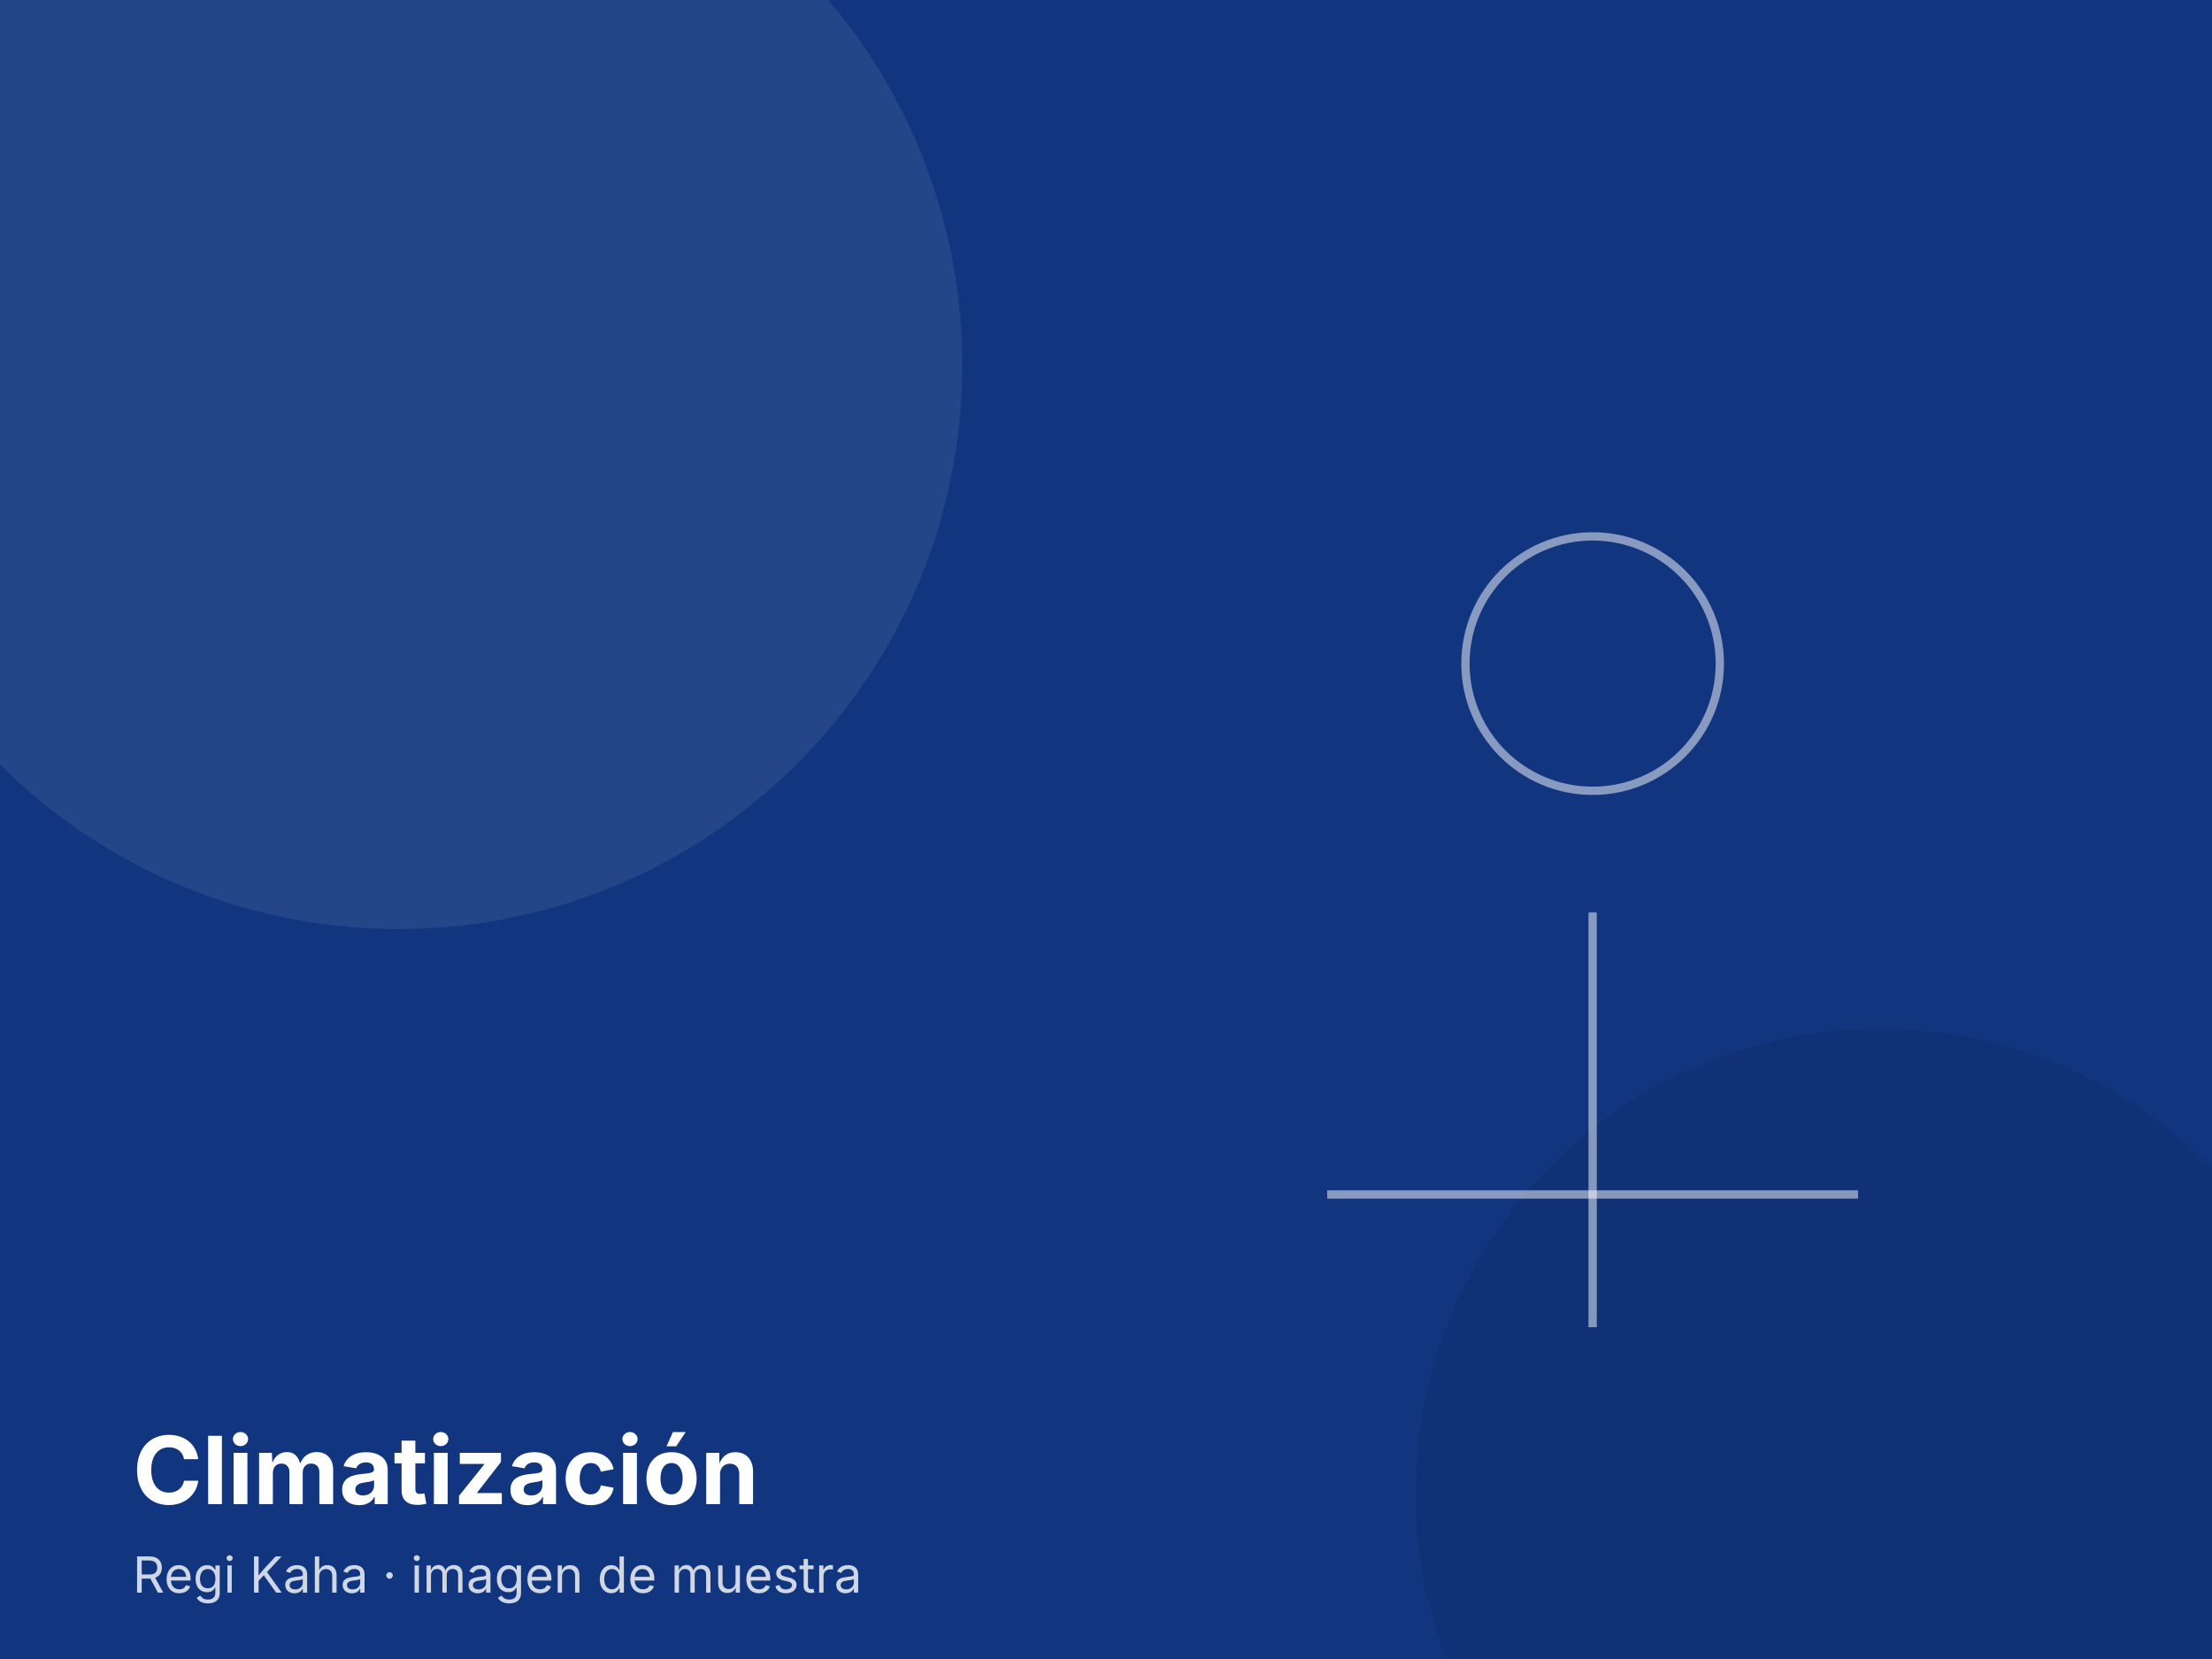
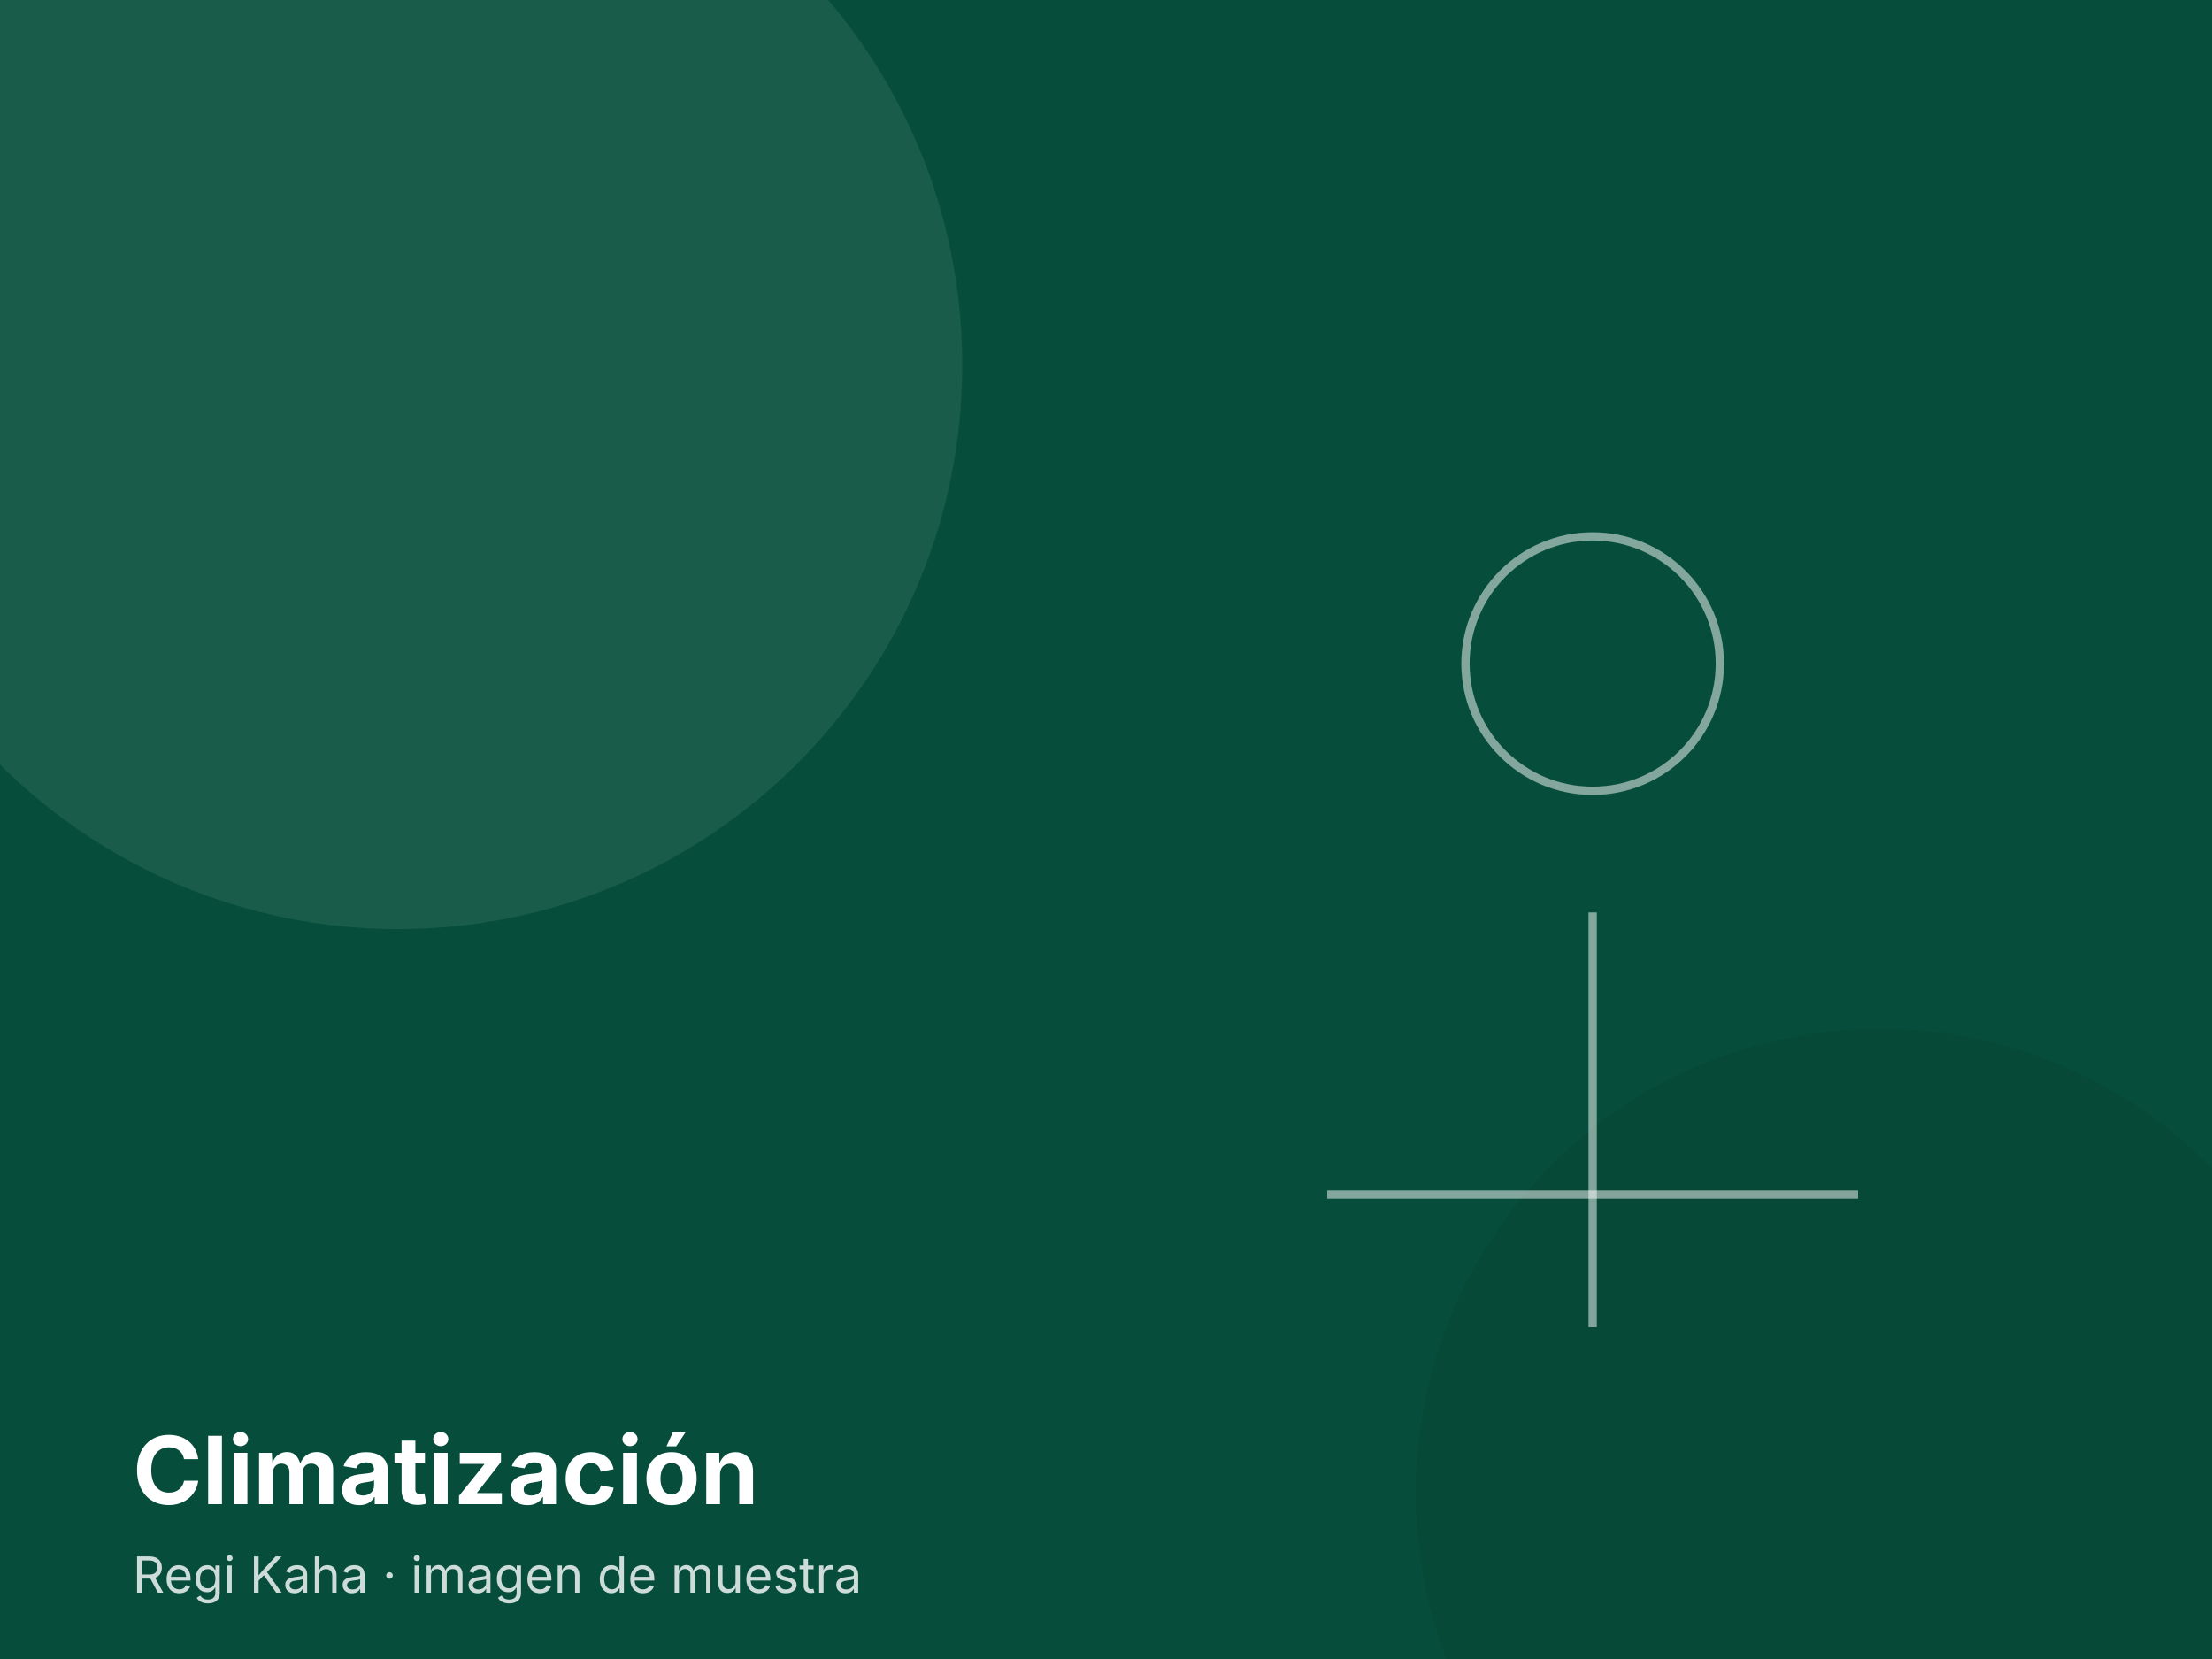
<svg xmlns="http://www.w3.org/2000/svg" width="800" height="600" viewBox="0 0 800 600">
  <defs>
    <linearGradient id="cg" gradientTransform="rotate(195)">
-       <stop offset="0" stop-color="#11357E" />
-       <stop offset="0.55" stop-color="#1F6FE0" />
-       <stop offset="1" stop-color="#3FB0F5" />
+       <stop offset="0" stop-color="#064E3B" />
+       <stop offset="0.55" stop-color="#0F766E" />
+       <stop offset="1" stop-color="#14B8A6" />
    </linearGradient>
  </defs>
  <rect width="800" height="600" fill="url(#cg)" />
  <circle cx="144" cy="132" r="204" fill="rgba(255,255,255,0.08)" />
  <circle cx="680" cy="540" r="168" fill="rgba(0,0,0,0.07)" />
  <g stroke="rgba(255,255,255,0.5)" stroke-width="3" fill="none">
    <circle cx="576" cy="240" r="46" />
    <path d="M576 330 V480" />
    <path d="M480 432 H672" />
  </g>
  <text x="48" y="544" font-family="Inter, sans-serif" font-size="34" font-weight="700" fill="#fff">Climatización</text>
  <text x="48" y="576" font-family="Inter, sans-serif" font-size="18" fill="rgba(255,255,255,0.8)">Regi Kaha · imagen de muestra</text>
</svg>
